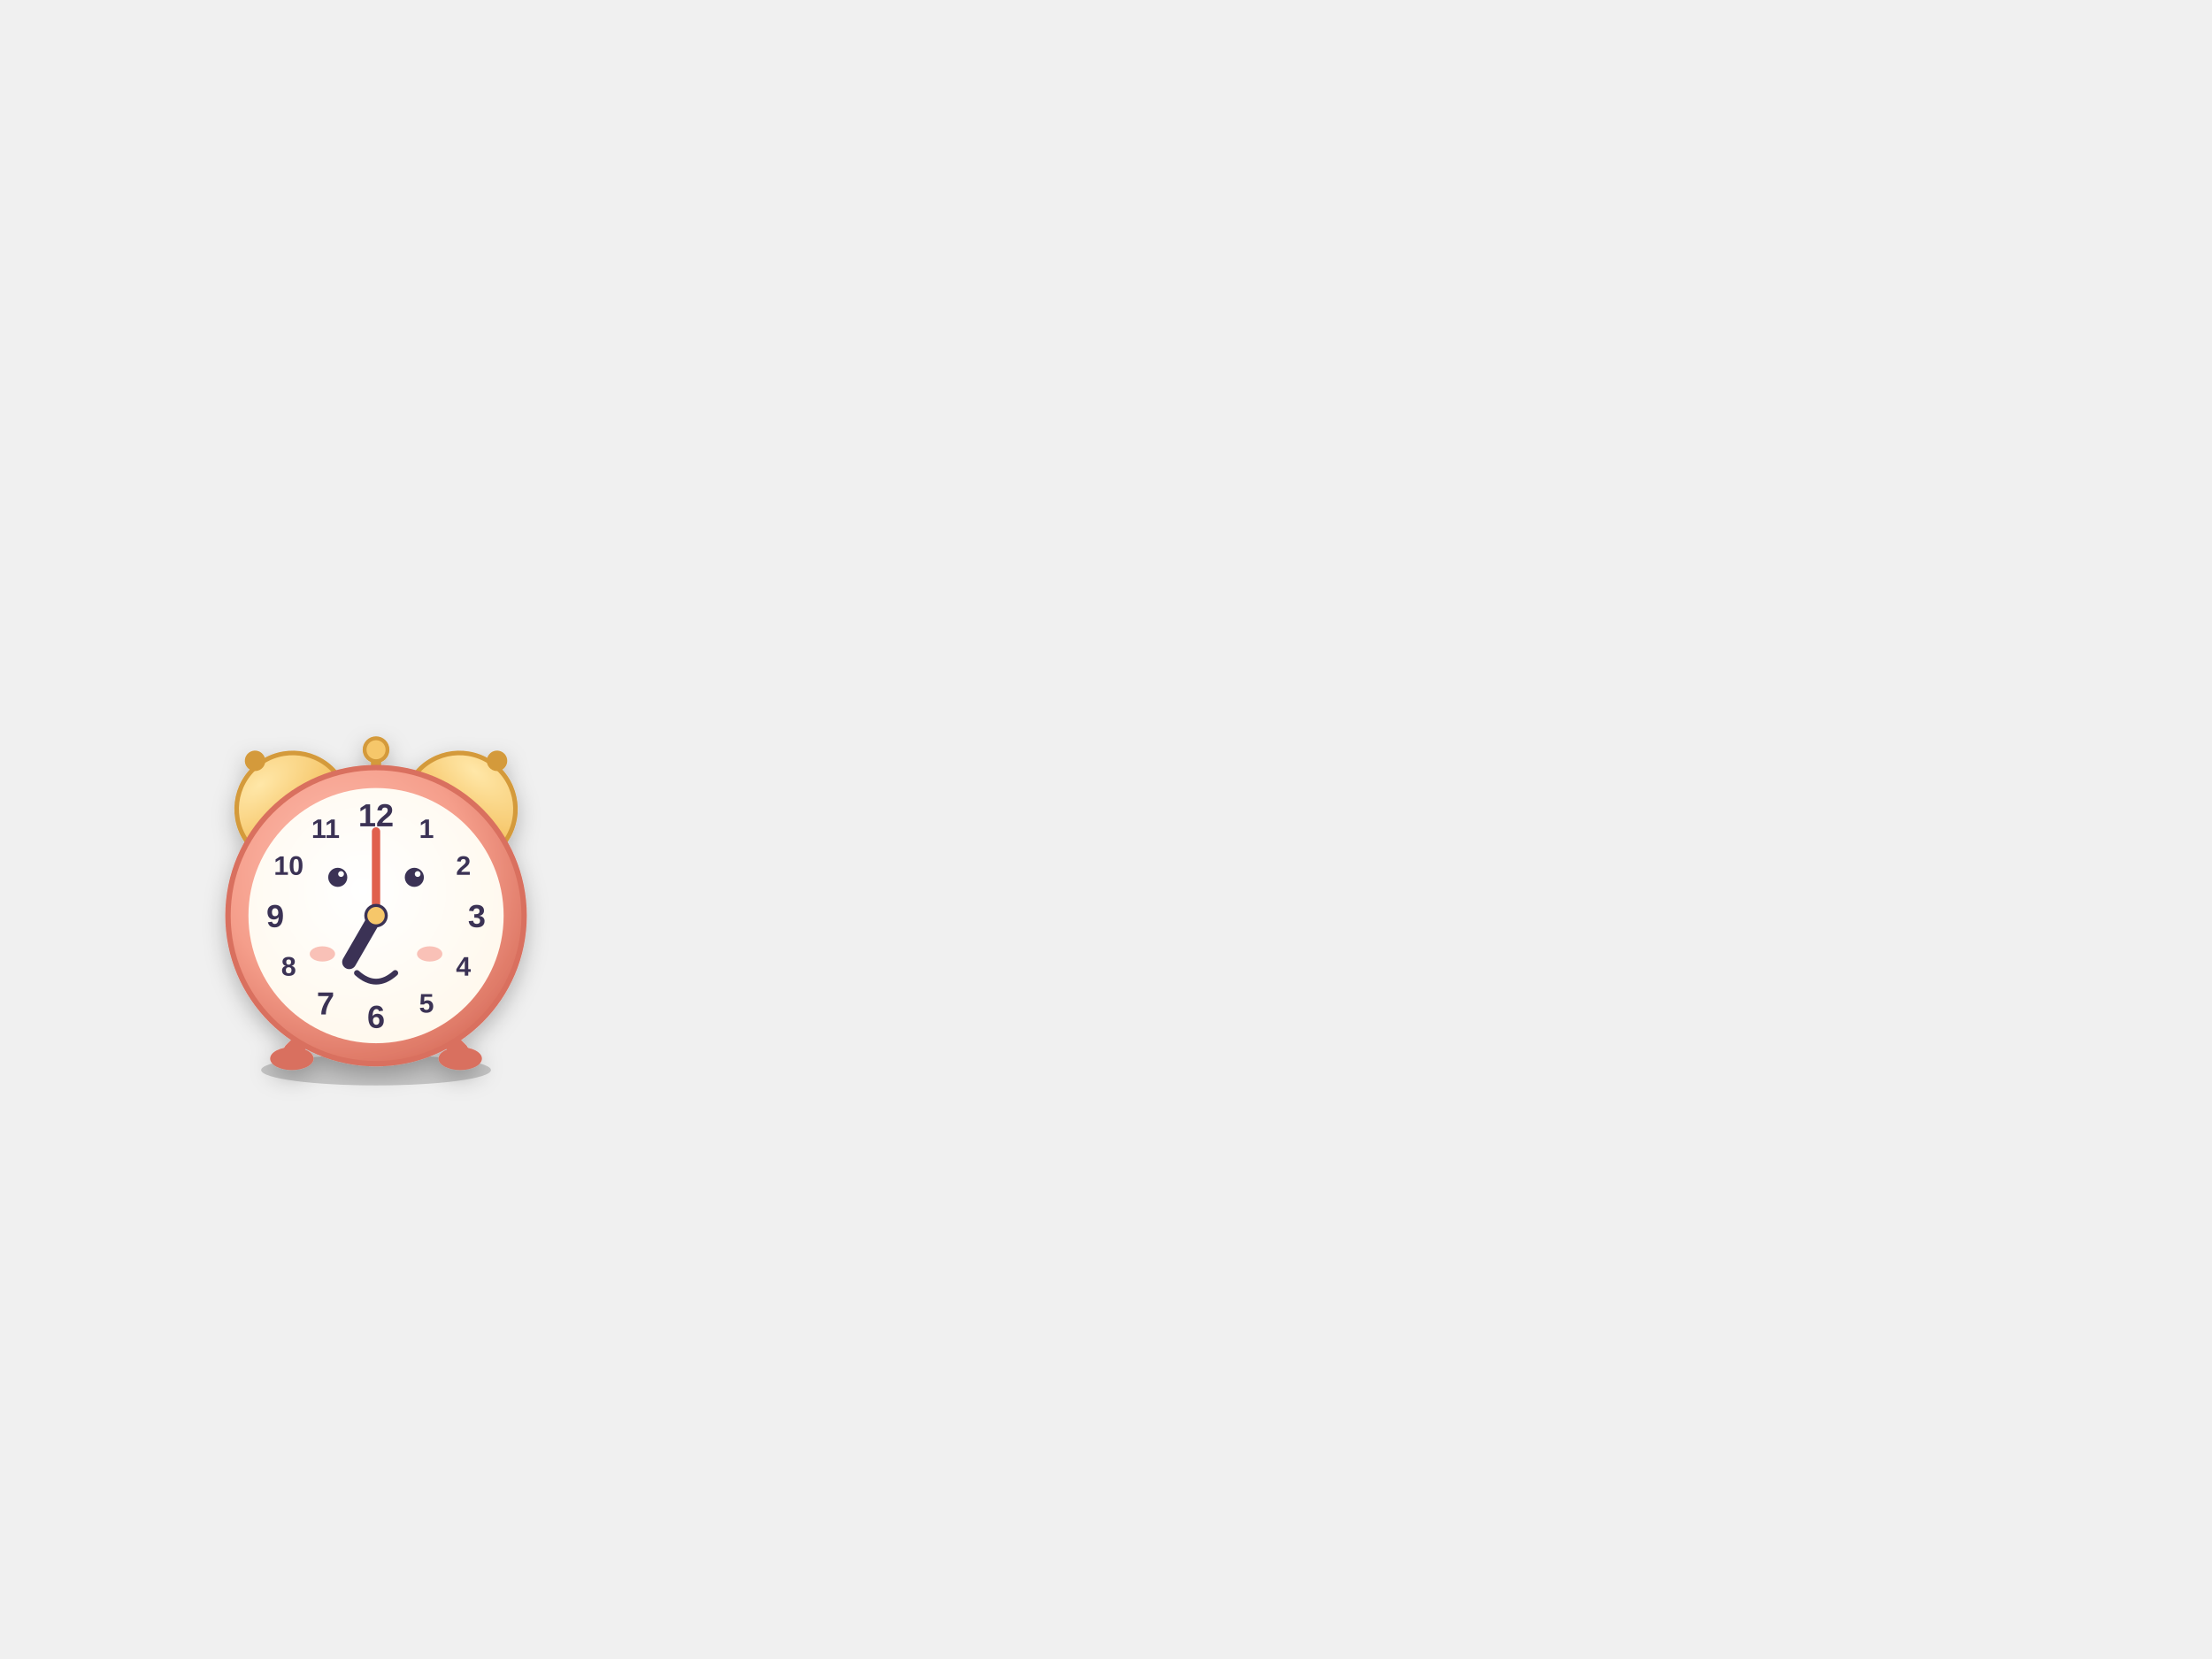
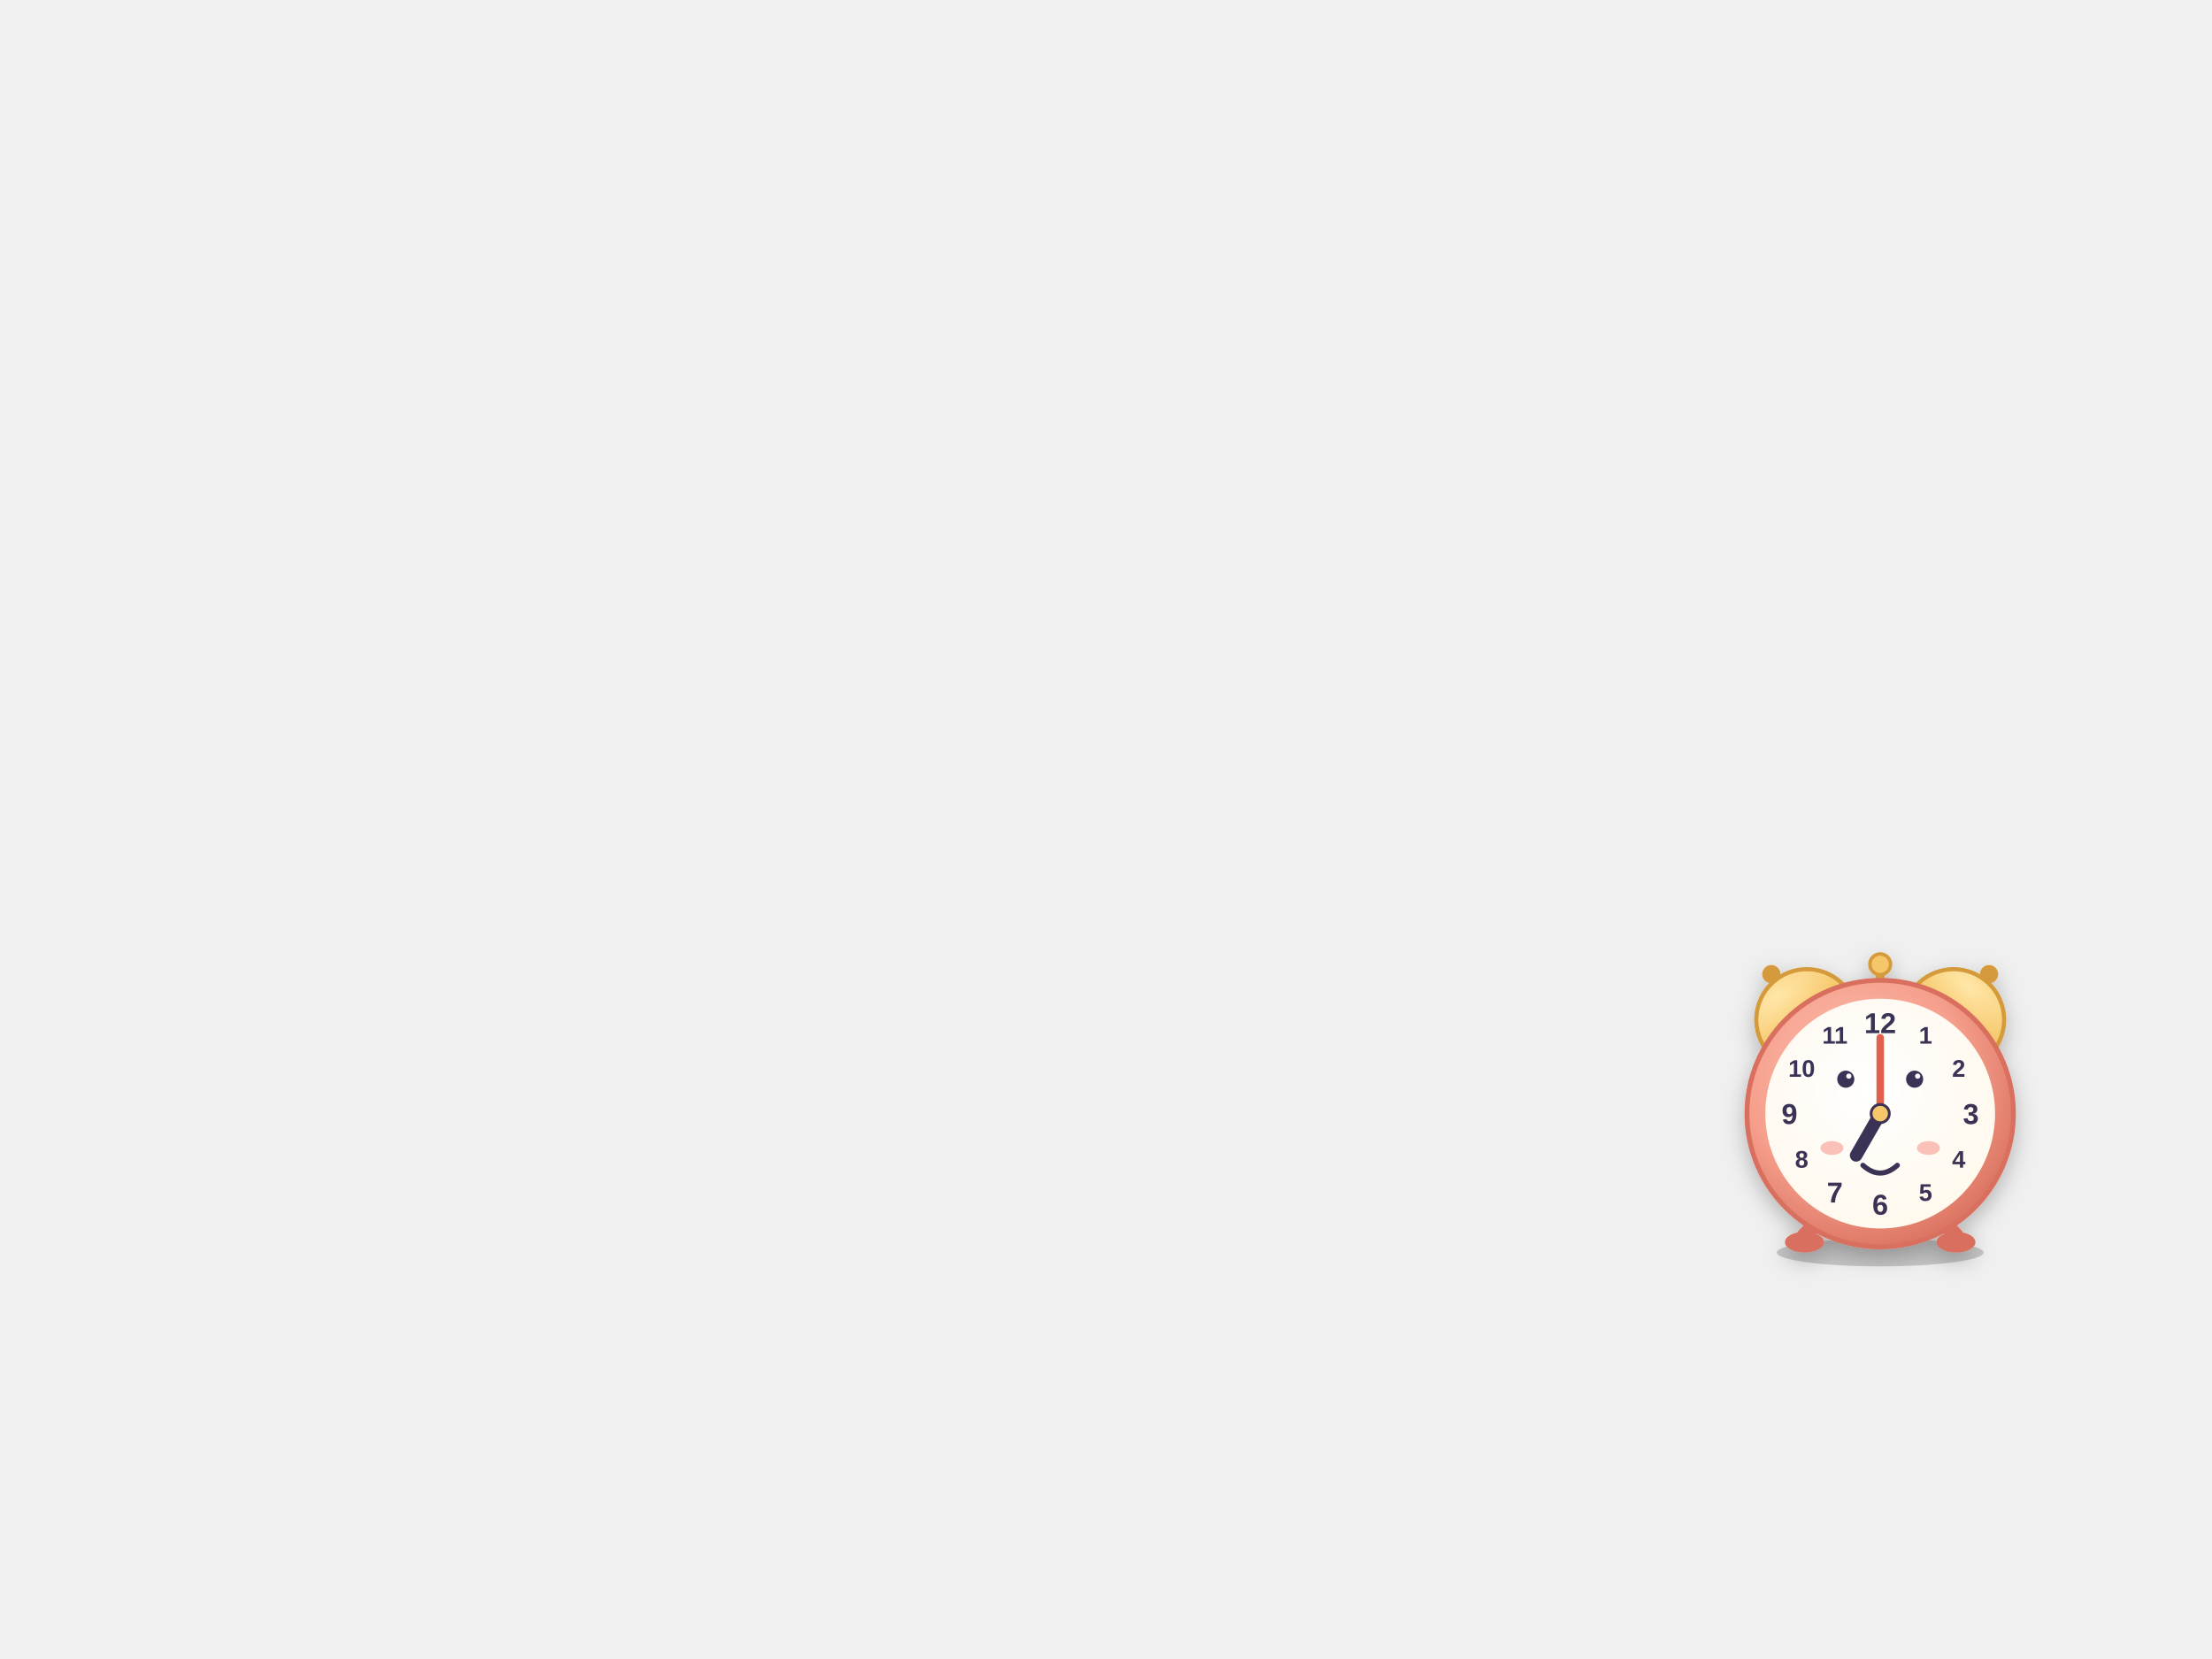
<svg xmlns="http://www.w3.org/2000/svg" viewBox="0 0 1600 1200" width="1600" height="1200">
  <defs>
    <radialGradient id="body" cx="40%" cy="35%" r="70%">
      <stop offset="0" stop-color="#FFC2B4" />
      <stop offset="0.6" stop-color="#F59E8B" />
      <stop offset="1" stop-color="#D9705E" />
    </radialGradient>
    <radialGradient id="bell" cx="40%" cy="30%" r="80%">
      <stop offset="0" stop-color="#FFE7A8" />
      <stop offset="1" stop-color="#F6C76B" />
    </radialGradient>
    <radialGradient id="dial" cx="45%" cy="40%" r="65%">
      <stop offset="0" stop-color="#FFFFFF" />
      <stop offset="1" stop-color="#FFF8EC" />
    </radialGradient>
    <filter id="soft" x="-20%" y="-20%" width="140%" height="140%">
      <feDropShadow dx="0" dy="6" stdDeviation="8" flood-color="#000" flood-opacity="0.25" />
    </filter>
  </defs>
-   <ellipse cx="272.0" cy="774.0" rx="83.1" ry="11.1" fill="#000" opacity="0.18" />
+   <ellipse cx="1360.0" cy="906.0" rx="74.8" ry="10.0" fill="#000" opacity="0.18" />
  <g filter="url(#soft)">
-     <line x1="230.5" y1="740.8" x2="211.1" y2="760.2" stroke="#D9705E" stroke-width="12.0" stroke-linecap="round" />
-     <ellipse cx="211.1" cy="765.7" rx="15.7" ry="8.3" fill="#D9705E" />
-     <line x1="313.5" y1="740.8" x2="332.9" y2="760.2" stroke="#D9705E" stroke-width="12.0" stroke-linecap="round" />
-     <ellipse cx="332.9" cy="765.7" rx="15.7" ry="8.3" fill="#D9705E" />
-     <g transform="rotate(-38 207.2 579.4)">
-       <path d="M166.6,586.8 a40.6,40.6 0 0 1 81.2,0 z" fill="url(#bell)" stroke="#D49A3A" stroke-width="3.3" />
-       <circle cx="207.2" cy="542.5" r="7.4" fill="#D49A3A" />
+     <line x1="1322.6" y1="876.1" x2="1305.2" y2="893.5" stroke="#D9705E" stroke-width="10.8" stroke-linecap="round" />
+     <ellipse cx="1305.2" cy="898.5" rx="14.1" ry="7.5" fill="#D9705E" />
+     <line x1="1397.4" y1="876.1" x2="1414.8" y2="893.5" stroke="#D9705E" stroke-width="10.8" stroke-linecap="round" />
+     <ellipse cx="1414.8" cy="898.5" rx="14.1" ry="7.5" fill="#D9705E" />
+     <g transform="rotate(-38 1301.7 730.8)">
+       <path d="M1265.1,737.5 a36.6,36.6 0 0 1 73.1,0 z" fill="url(#bell)" stroke="#D49A3A" stroke-width="3.0" />
+       <circle cx="1301.7" cy="697.6" r="6.6" fill="#D49A3A" />
    </g>
-     <g transform="rotate(38 336.8 579.4)">
-       <path d="M296.2,586.8 a40.6,40.6 0 0 1 81.2,0 z" fill="url(#bell)" stroke="#D49A3A" stroke-width="3.3" />
-       <circle cx="336.8" cy="542.5" r="7.4" fill="#D49A3A" />
+     <g transform="rotate(38 1418.3 730.8)">
+       <path d="M1381.8,737.5 a36.6,36.6 0 0 1 73.1,0 z" fill="url(#bell)" stroke="#D49A3A" stroke-width="3.0" />
+       <circle cx="1418.3" cy="697.6" r="6.6" fill="#D49A3A" />
    </g>
-     <line x1="272.0" y1="565.4" x2="272.0" y2="544.2" stroke="#D49A3A" stroke-width="7.4" stroke-linecap="round" />
-     <circle cx="272.0" cy="542.3" r="8.3" fill="#F6C76B" stroke="#D49A3A" stroke-width="2.8" />
-     <circle cx="272.0" cy="662.3" r="107.1" fill="url(#body)" stroke="#D9705E" stroke-width="3.9" />
-     <circle cx="272.0" cy="662.3" r="92.3" fill="url(#dial)" />
-     <text x="308.5" y="606.1" font-size="19.4" text-anchor="middle" font-family="Arial Rounded MT Bold, Arial, sans-serif" font-weight="bold" fill="#3B3355">1</text>
-     <text x="335.2" y="632.8" font-size="19.4" text-anchor="middle" font-family="Arial Rounded MT Bold, Arial, sans-serif" font-weight="bold" fill="#3B3355">2</text>
-     <text x="344.9" y="670.6" font-size="23.1" text-anchor="middle" font-family="Arial Rounded MT Bold, Arial, sans-serif" font-weight="bold" fill="#3B3355">3</text>
-     <text x="335.2" y="705.7" font-size="19.4" text-anchor="middle" font-family="Arial Rounded MT Bold, Arial, sans-serif" font-weight="bold" fill="#3B3355">4</text>
-     <text x="308.5" y="732.4" font-size="19.4" text-anchor="middle" font-family="Arial Rounded MT Bold, Arial, sans-serif" font-weight="bold" fill="#3B3355">5</text>
-     <text x="272.0" y="743.5" font-size="23.1" text-anchor="middle" font-family="Arial Rounded MT Bold, Arial, sans-serif" font-weight="bold" fill="#3B3355">6</text>
-     <text x="235.5" y="733.8" font-size="23.1" text-anchor="middle" font-family="Arial Rounded MT Bold, Arial, sans-serif" font-weight="bold" fill="#3B3355">7</text>
-     <text x="208.8" y="705.7" font-size="19.4" text-anchor="middle" font-family="Arial Rounded MT Bold, Arial, sans-serif" font-weight="bold" fill="#3B3355">8</text>
-     <text x="199.1" y="670.6" font-size="23.1" text-anchor="middle" font-family="Arial Rounded MT Bold, Arial, sans-serif" font-weight="bold" fill="#3B3355">9</text>
-     <text x="208.8" y="632.8" font-size="19.4" text-anchor="middle" font-family="Arial Rounded MT Bold, Arial, sans-serif" font-weight="bold" fill="#3B3355">10</text>
-     <text x="235.5" y="606.1" font-size="19.4" text-anchor="middle" font-family="Arial Rounded MT Bold, Arial, sans-serif" font-weight="bold" fill="#3B3355">11</text>
-     <text x="272.0" y="597.7" font-size="23.1" text-anchor="middle" font-family="Arial Rounded MT Bold, Arial, sans-serif" font-weight="bold" fill="#3B3355">12</text>
-     <circle cx="244.3" cy="634.6" r="6.9" fill="#3B3355" />
-     <circle cx="246.7" cy="632.2" r="2.1" fill="#fff" />
-     <ellipse cx="233.2" cy="690.0" rx="9.2" ry="5.5" fill="#F7B3A8" opacity="0.8" />
-     <circle cx="299.7" cy="634.6" r="6.9" fill="#3B3355" />
-     <circle cx="302.1" cy="632.2" r="2.1" fill="#fff" />
-     <ellipse cx="310.8" cy="690.0" rx="9.2" ry="5.5" fill="#F7B3A8" opacity="0.8" />
-     <path d="M258.2,703.8 q13.8,12.5 27.7,0" stroke="#3B3355" stroke-width="4.2" stroke-linecap="round" fill="none" />
-     <line x1="272.0" y1="662.3" x2="272.0" y2="601.4" stroke="#E0604E" stroke-width="6.0" stroke-linecap="round" />
-     <line x1="272.0" y1="662.3" x2="252.6" y2="695.9" stroke="#3B3355" stroke-width="10.2" stroke-linecap="round" />
-     <circle cx="272.0" cy="662.3" r="7.4" fill="#F6C76B" stroke="#3B3355" stroke-width="2.2" />
+     <line x1="1360.0" y1="718.2" x2="1360.0" y2="699.1" stroke="#D49A3A" stroke-width="6.6" stroke-linecap="round" />
+     <circle cx="1360.0" cy="697.5" r="7.5" fill="#F6C76B" stroke="#D49A3A" stroke-width="2.5" />
+     <circle cx="1360.0" cy="805.5" r="96.4" fill="url(#body)" stroke="#D9705E" stroke-width="3.5" />
+     <circle cx="1360.0" cy="805.5" r="83.1" fill="url(#dial)" />
+     <text x="1392.8" y="754.9" font-size="17.4" text-anchor="middle" font-family="Arial Rounded MT Bold, Arial, sans-serif" font-weight="bold" fill="#3B3355">1</text>
+     <text x="1416.8" y="778.9" font-size="17.4" text-anchor="middle" font-family="Arial Rounded MT Bold, Arial, sans-serif" font-weight="bold" fill="#3B3355">2</text>
+     <text x="1425.6" y="813.0" font-size="20.8" text-anchor="middle" font-family="Arial Rounded MT Bold, Arial, sans-serif" font-weight="bold" fill="#3B3355">3</text>
+     <text x="1416.8" y="844.6" font-size="17.4" text-anchor="middle" font-family="Arial Rounded MT Bold, Arial, sans-serif" font-weight="bold" fill="#3B3355">4</text>
+     <text x="1392.8" y="868.6" font-size="17.4" text-anchor="middle" font-family="Arial Rounded MT Bold, Arial, sans-serif" font-weight="bold" fill="#3B3355">5</text>
+     <text x="1360.0" y="878.6" font-size="20.8" text-anchor="middle" font-family="Arial Rounded MT Bold, Arial, sans-serif" font-weight="bold" fill="#3B3355">6</text>
+     <text x="1327.2" y="869.8" font-size="20.8" text-anchor="middle" font-family="Arial Rounded MT Bold, Arial, sans-serif" font-weight="bold" fill="#3B3355">7</text>
+     <text x="1303.2" y="844.6" font-size="17.4" text-anchor="middle" font-family="Arial Rounded MT Bold, Arial, sans-serif" font-weight="bold" fill="#3B3355">8</text>
+     <text x="1294.4" y="813.0" font-size="20.8" text-anchor="middle" font-family="Arial Rounded MT Bold, Arial, sans-serif" font-weight="bold" fill="#3B3355">9</text>
+     <text x="1303.2" y="778.9" font-size="17.4" text-anchor="middle" font-family="Arial Rounded MT Bold, Arial, sans-serif" font-weight="bold" fill="#3B3355">10</text>
+     <text x="1327.2" y="754.9" font-size="17.4" text-anchor="middle" font-family="Arial Rounded MT Bold, Arial, sans-serif" font-weight="bold" fill="#3B3355">11</text>
+     <text x="1360.0" y="747.3" font-size="20.8" text-anchor="middle" font-family="Arial Rounded MT Bold, Arial, sans-serif" font-weight="bold" fill="#3B3355">12</text>
+     <circle cx="1335.1" cy="780.6" r="6.2" fill="#3B3355" />
+     <circle cx="1337.3" cy="778.4" r="1.9" fill="#fff" />
+     <ellipse cx="1325.1" cy="830.4" rx="8.3" ry="5.0" fill="#F7B3A8" opacity="0.8" />
+     <circle cx="1384.9" cy="780.6" r="6.2" fill="#3B3355" />
+     <circle cx="1387.1" cy="778.4" r="1.9" fill="#fff" />
+     <ellipse cx="1394.9" cy="830.4" rx="8.3" ry="5.0" fill="#F7B3A8" opacity="0.8" />
+     <path d="M1347.5,842.9 q12.5,11.2 24.9,0" stroke="#3B3355" stroke-width="3.7" stroke-linecap="round" fill="none" />
+     <line x1="1360.0" y1="805.5" x2="1360.0" y2="750.6" stroke="#E0604E" stroke-width="5.4" stroke-linecap="round" />
+     <line x1="1360.0" y1="805.5" x2="1342.6" y2="835.7" stroke="#3B3355" stroke-width="9.1" stroke-linecap="round" />
+     <circle cx="1360.0" cy="805.5" r="6.6" fill="#F6C76B" stroke="#3B3355" stroke-width="2.0" />
  </g>
</svg>
